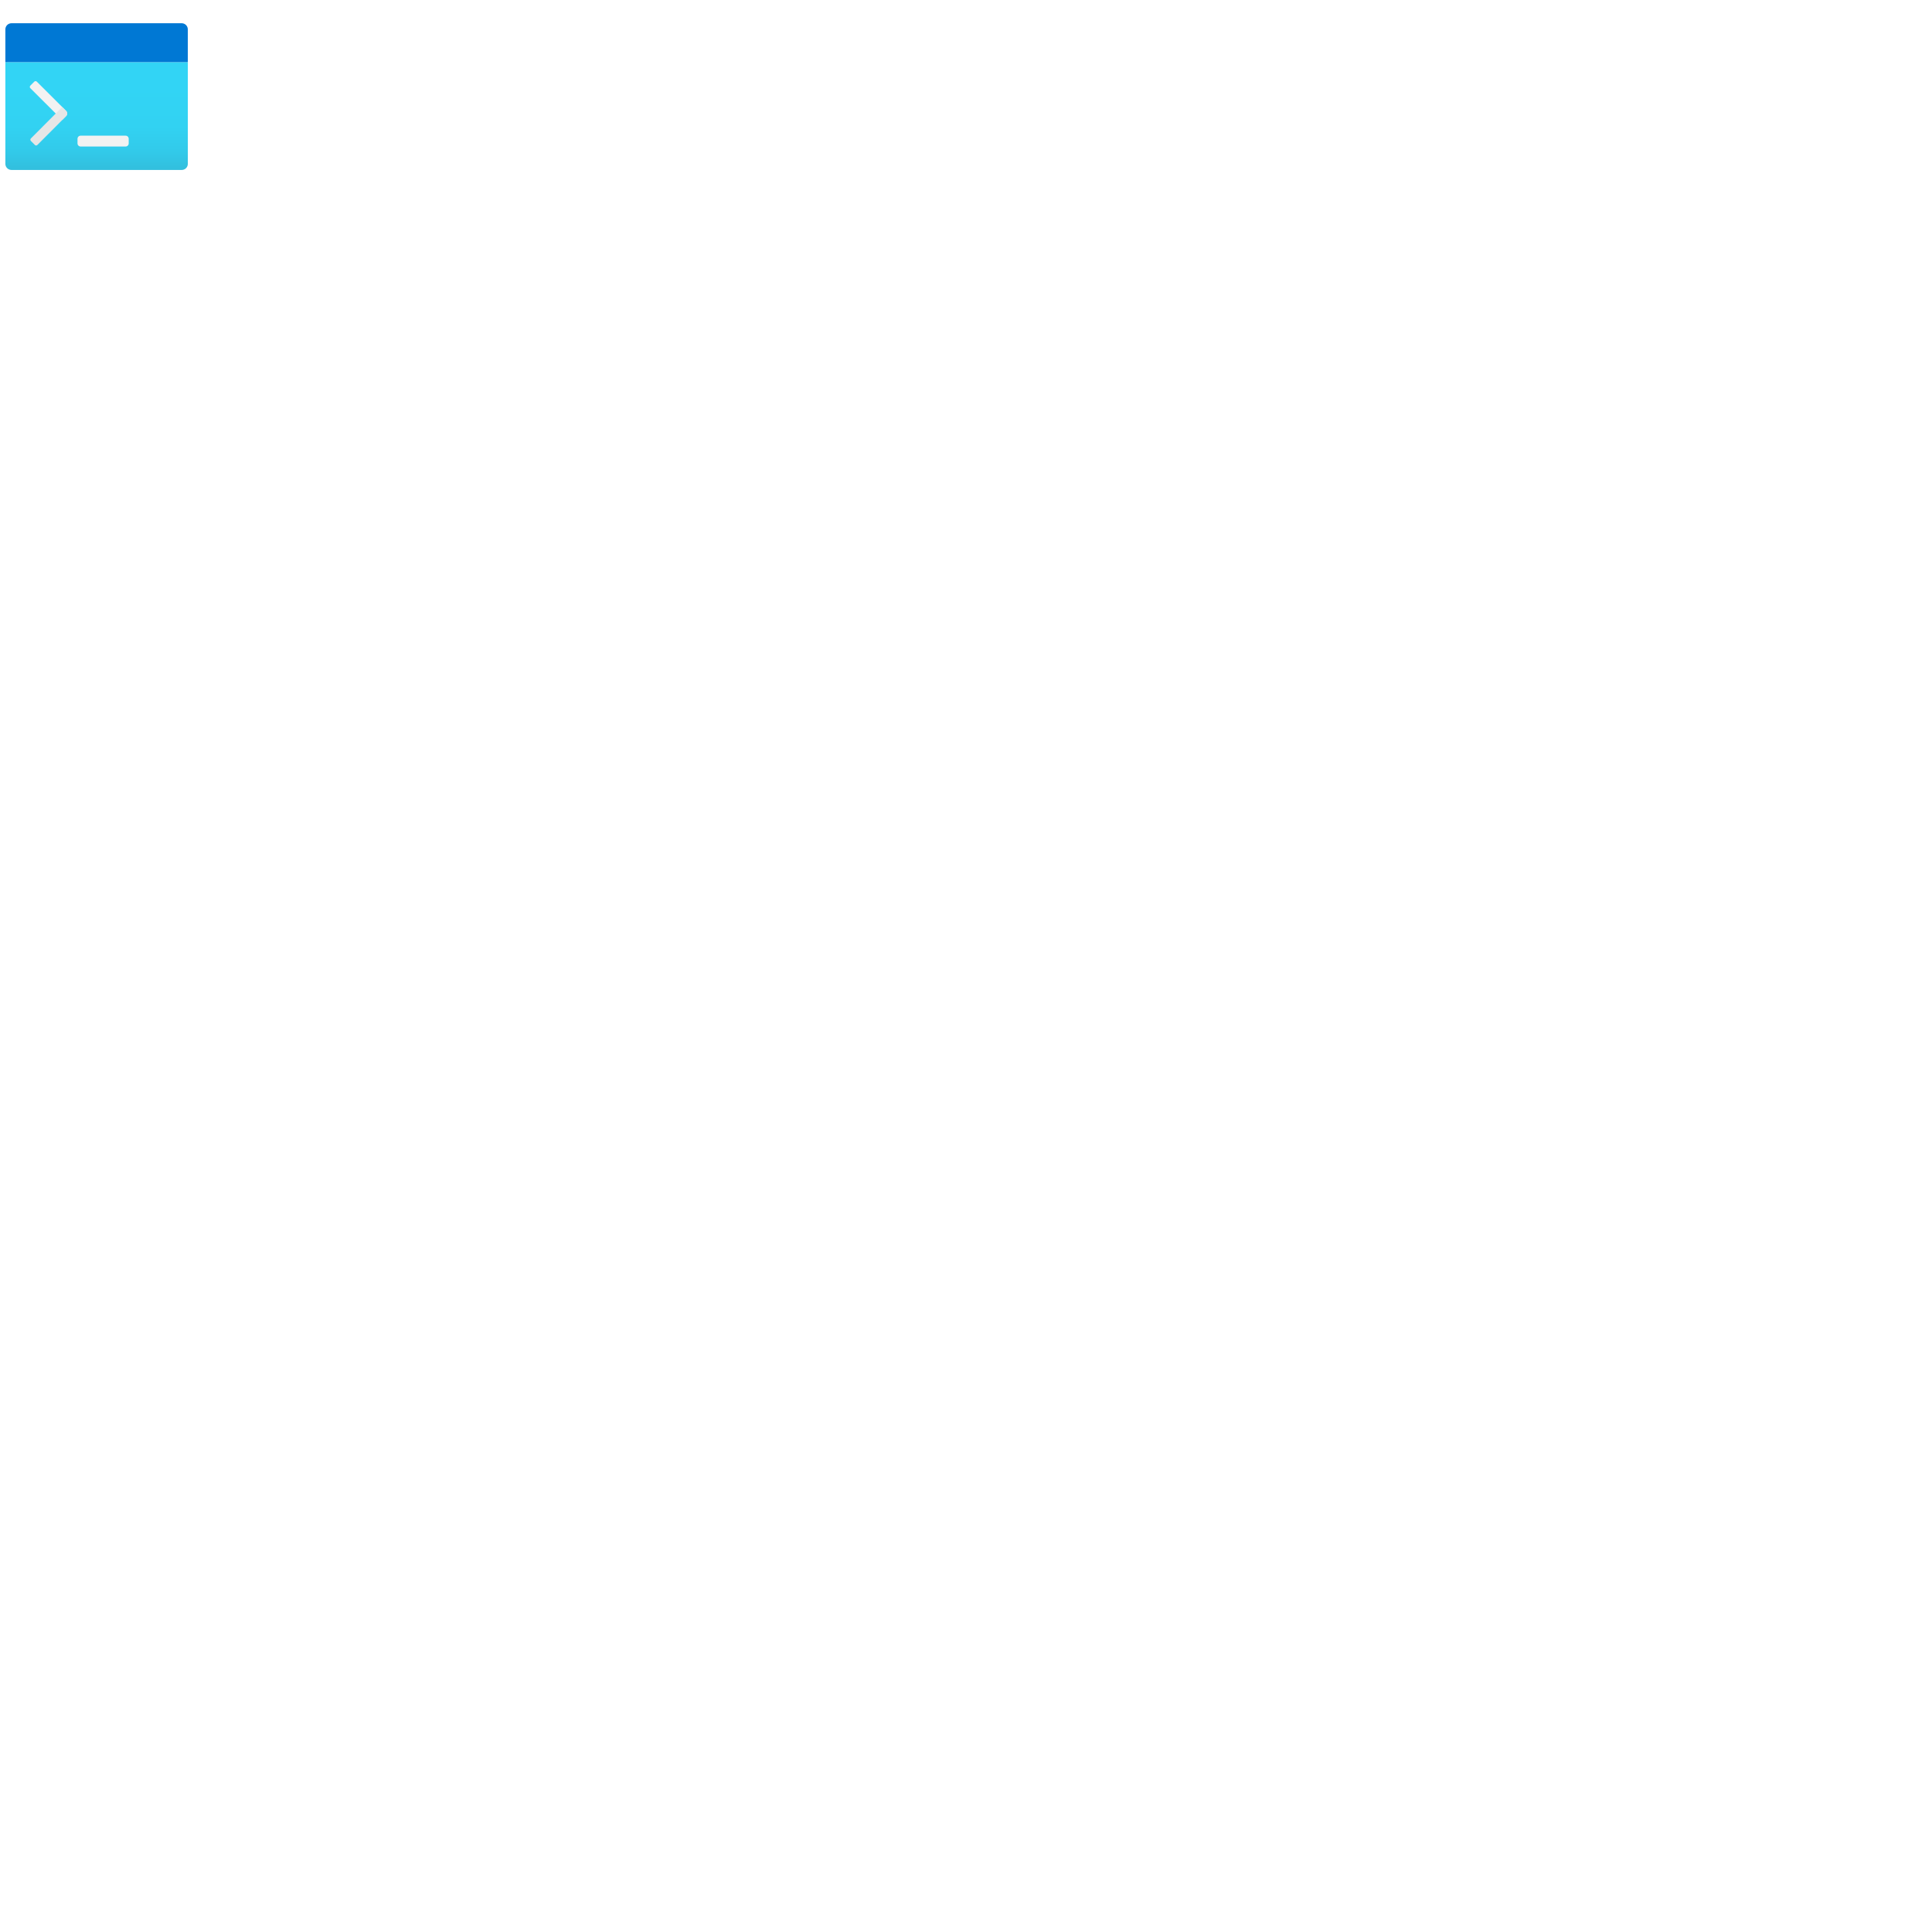
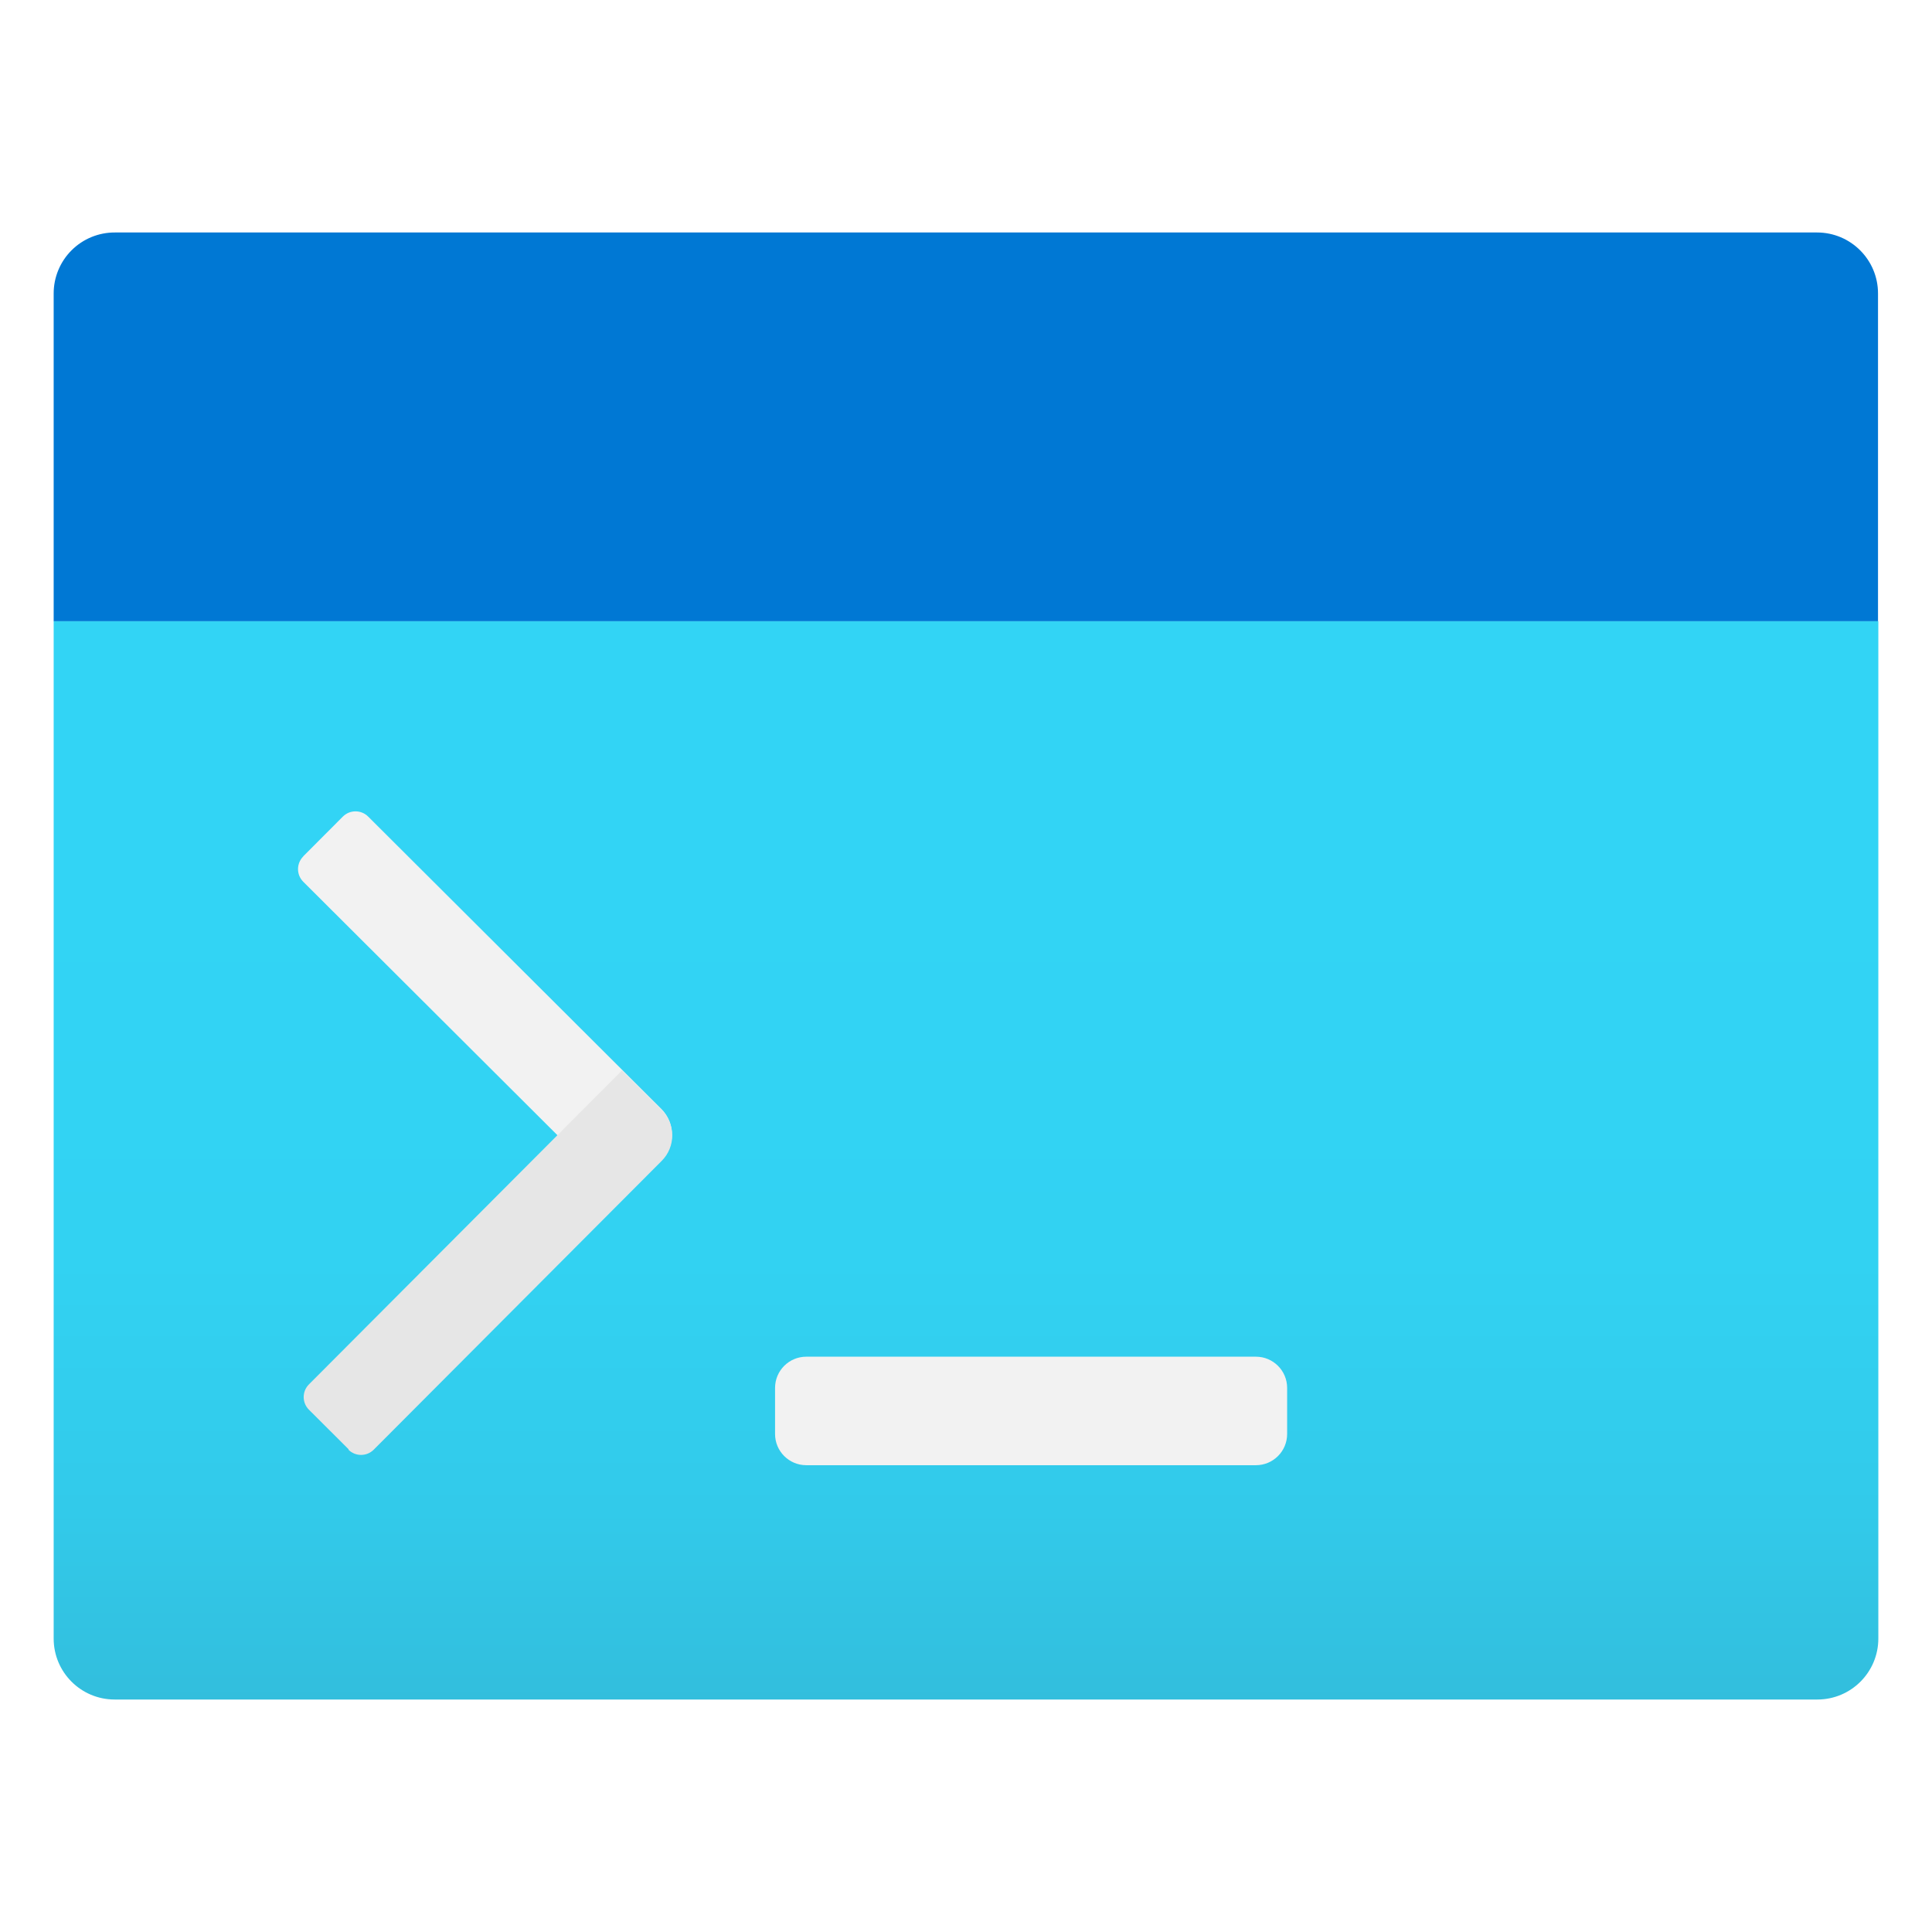
- <svg xmlns="http://www.w3.org/2000/svg" width="180" height="180" viewBox="0 0 180 180">
+ <svg xmlns="http://www.w3.org/2000/svg" width="40" height="40" viewBox="0 0 18 18">
  <defs>
    <linearGradient id="a24f9983-911f-4df7-920f-f964c8c10f82" x1="9" y1="15.834" x2="9" y2="5.788" gradientUnits="userSpaceOnUse">
      <stop offset="0" stop-color="#32bedd" />
      <stop offset="0.175" stop-color="#32caea" />
      <stop offset="0.41" stop-color="#32d2f2" />
      <stop offset="0.775" stop-color="#32d4f5" />
    </linearGradient>
  </defs>
  <g id="a7ef0482-71f2-4b7e-b916-b1c754245bf1">
    <g>
      <path d="M.5,5.788h17a0,0,0,0,1,0,0v9.478a.568.568,0,0,1-.568.568H1.068A.568.568,0,0,1,.5,15.266V5.788A0,0,0,0,1,.5,5.788Z" fill="url(#a24f9983-911f-4df7-920f-f964c8c10f82)" />
      <path d="M1.071,2.166H16.929a.568.568,0,0,1,.568.568V5.788a0,0,0,0,1,0,0H.5a0,0,0,0,1,0,0V2.734A.568.568,0,0,1,1.071,2.166Z" fill="#0078d4" />
      <path d="M4.292,7.153h.523a.167.167,0,0,1,.167.167v3.858a.335.335,0,0,1-.335.335H4.125a0,0,0,0,1,0,0V7.321a.167.167,0,0,1,.167-.167Z" transform="translate(-5.271 5.967) rotate(-45.081)" fill="#f2f2f2" />
      <path d="M4.32,9.647h.523a.167.167,0,0,1,.167.167v4.131a0,0,0,0,1,0,0H4.488a.335.335,0,0,1-.335-.335v-3.8a.167.167,0,0,1,.167-.167Z" transform="translate(-0.504 23.385) rotate(-135.081)" fill="#e6e6e6" />
      <rect x="7.221" y="12.64" width="4.771" height="1.011" rx="0.291" fill="#f2f2f2" />
    </g>
  </g>
</svg>
